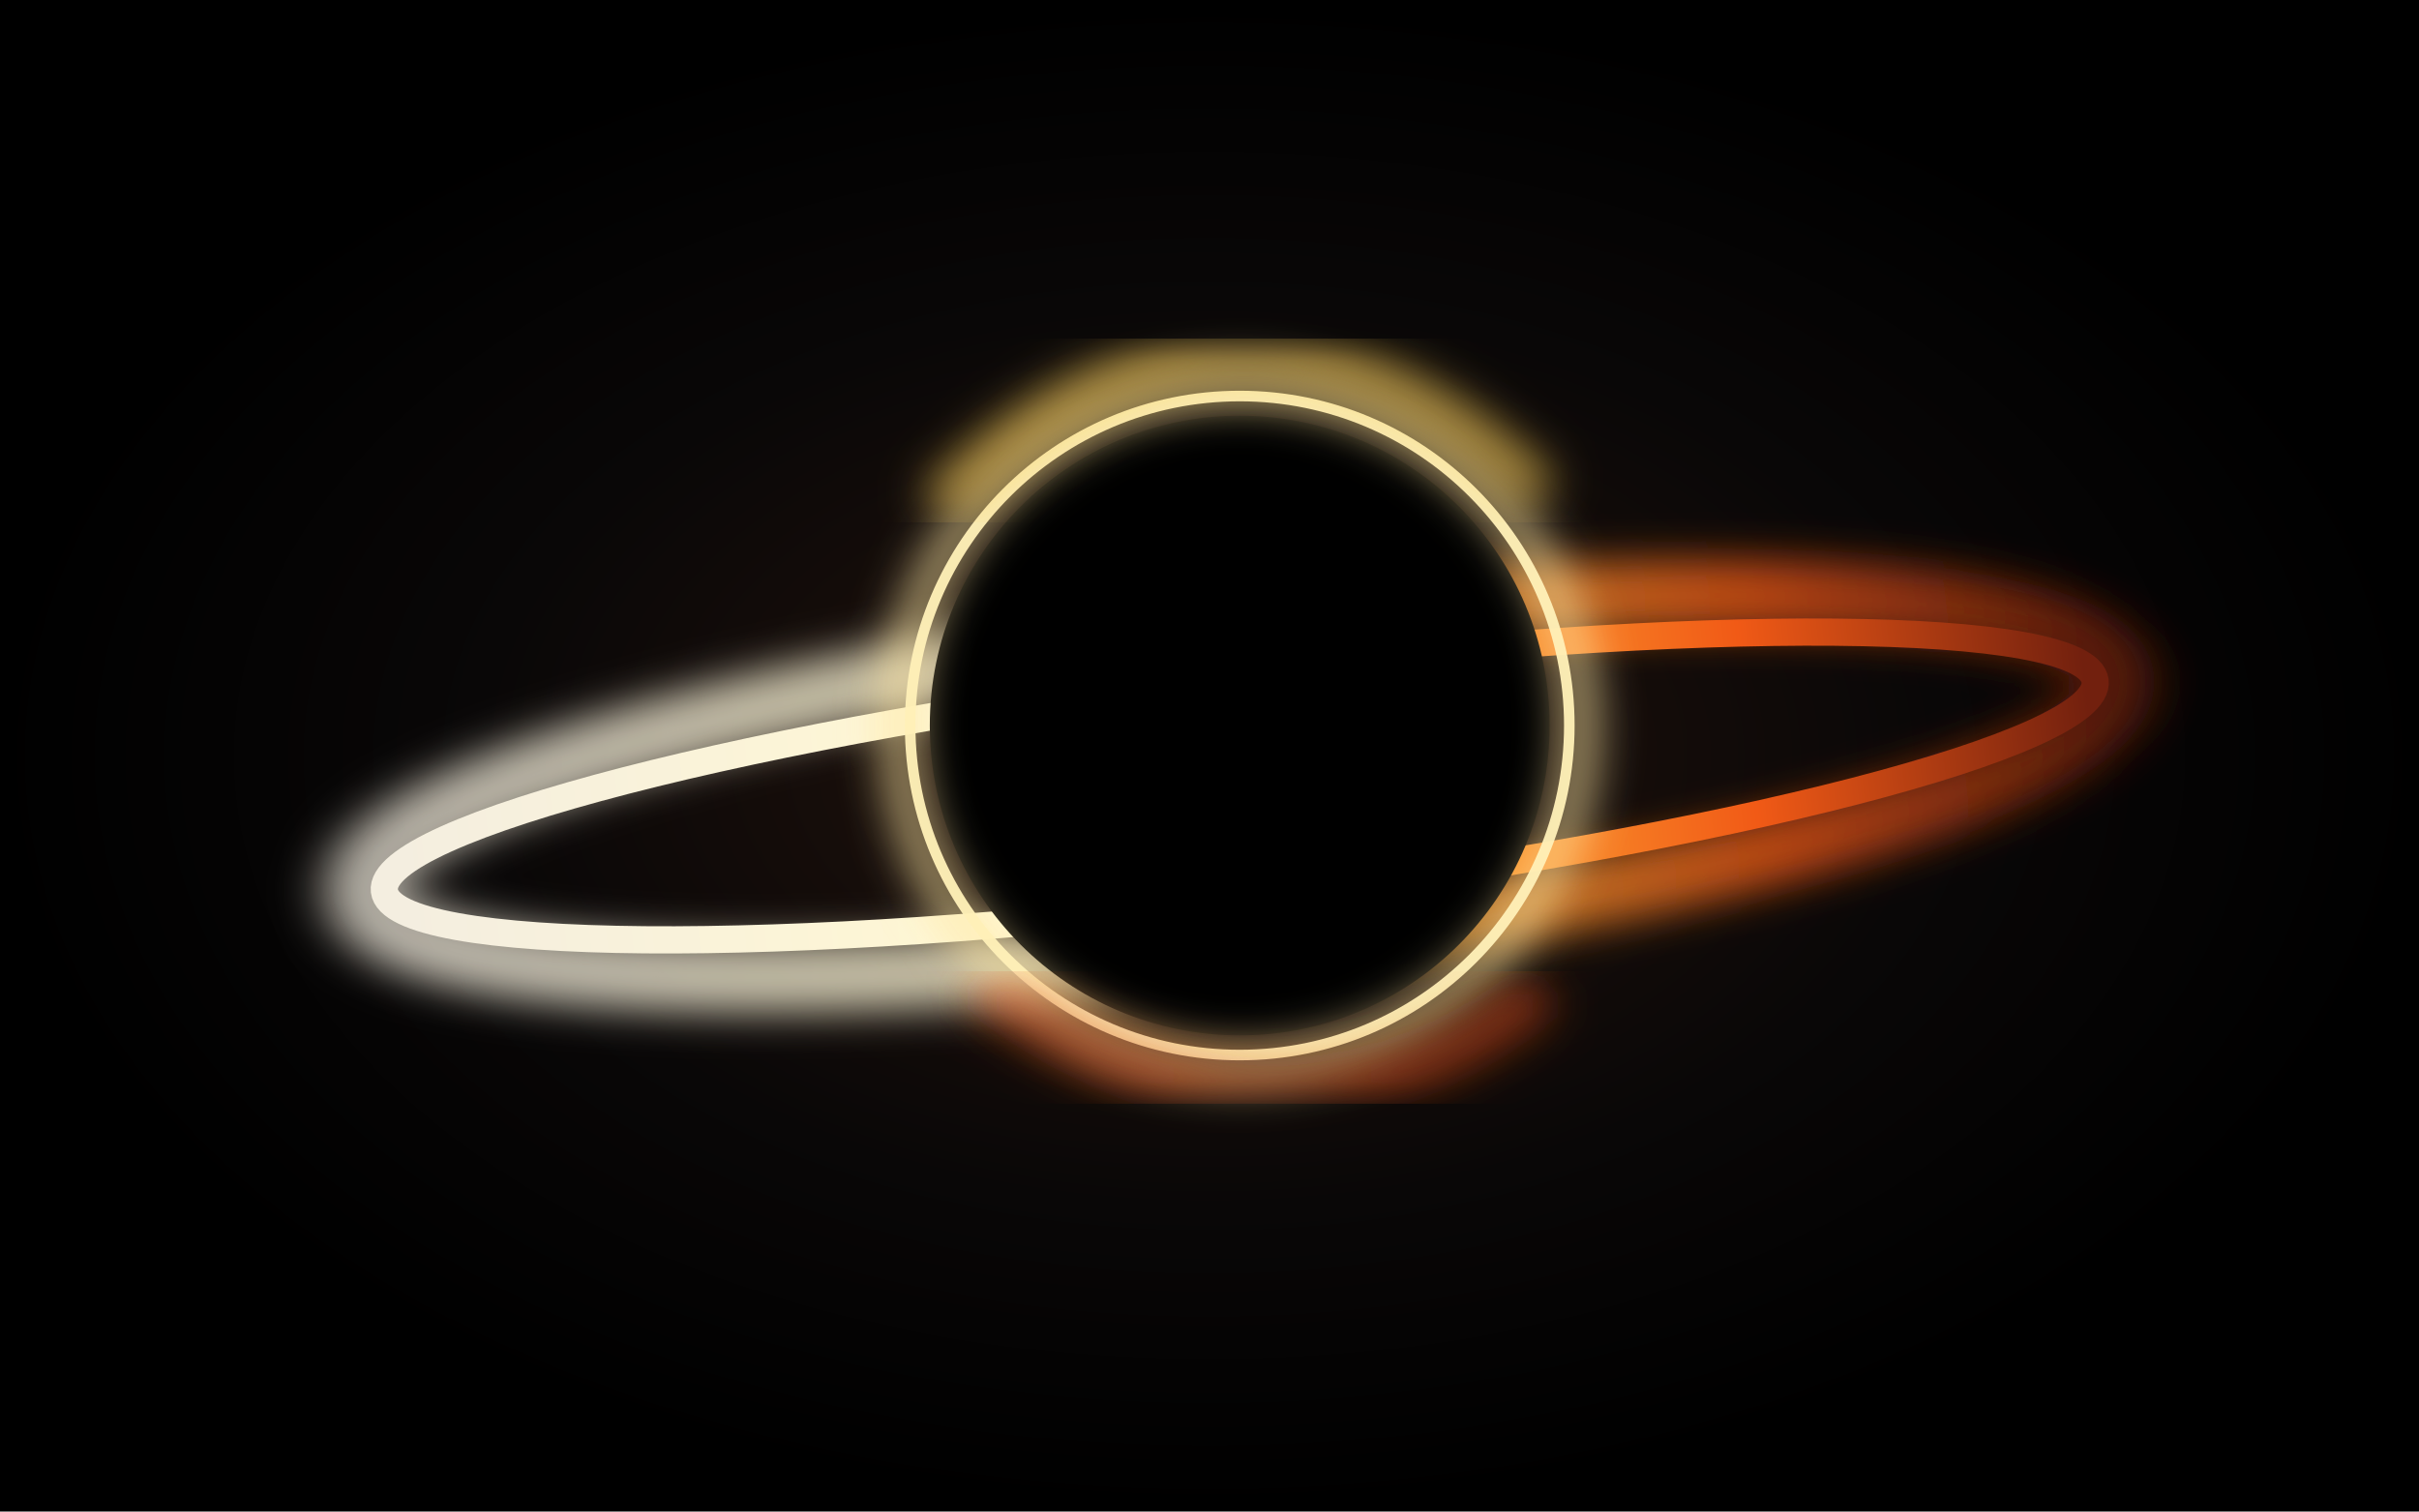
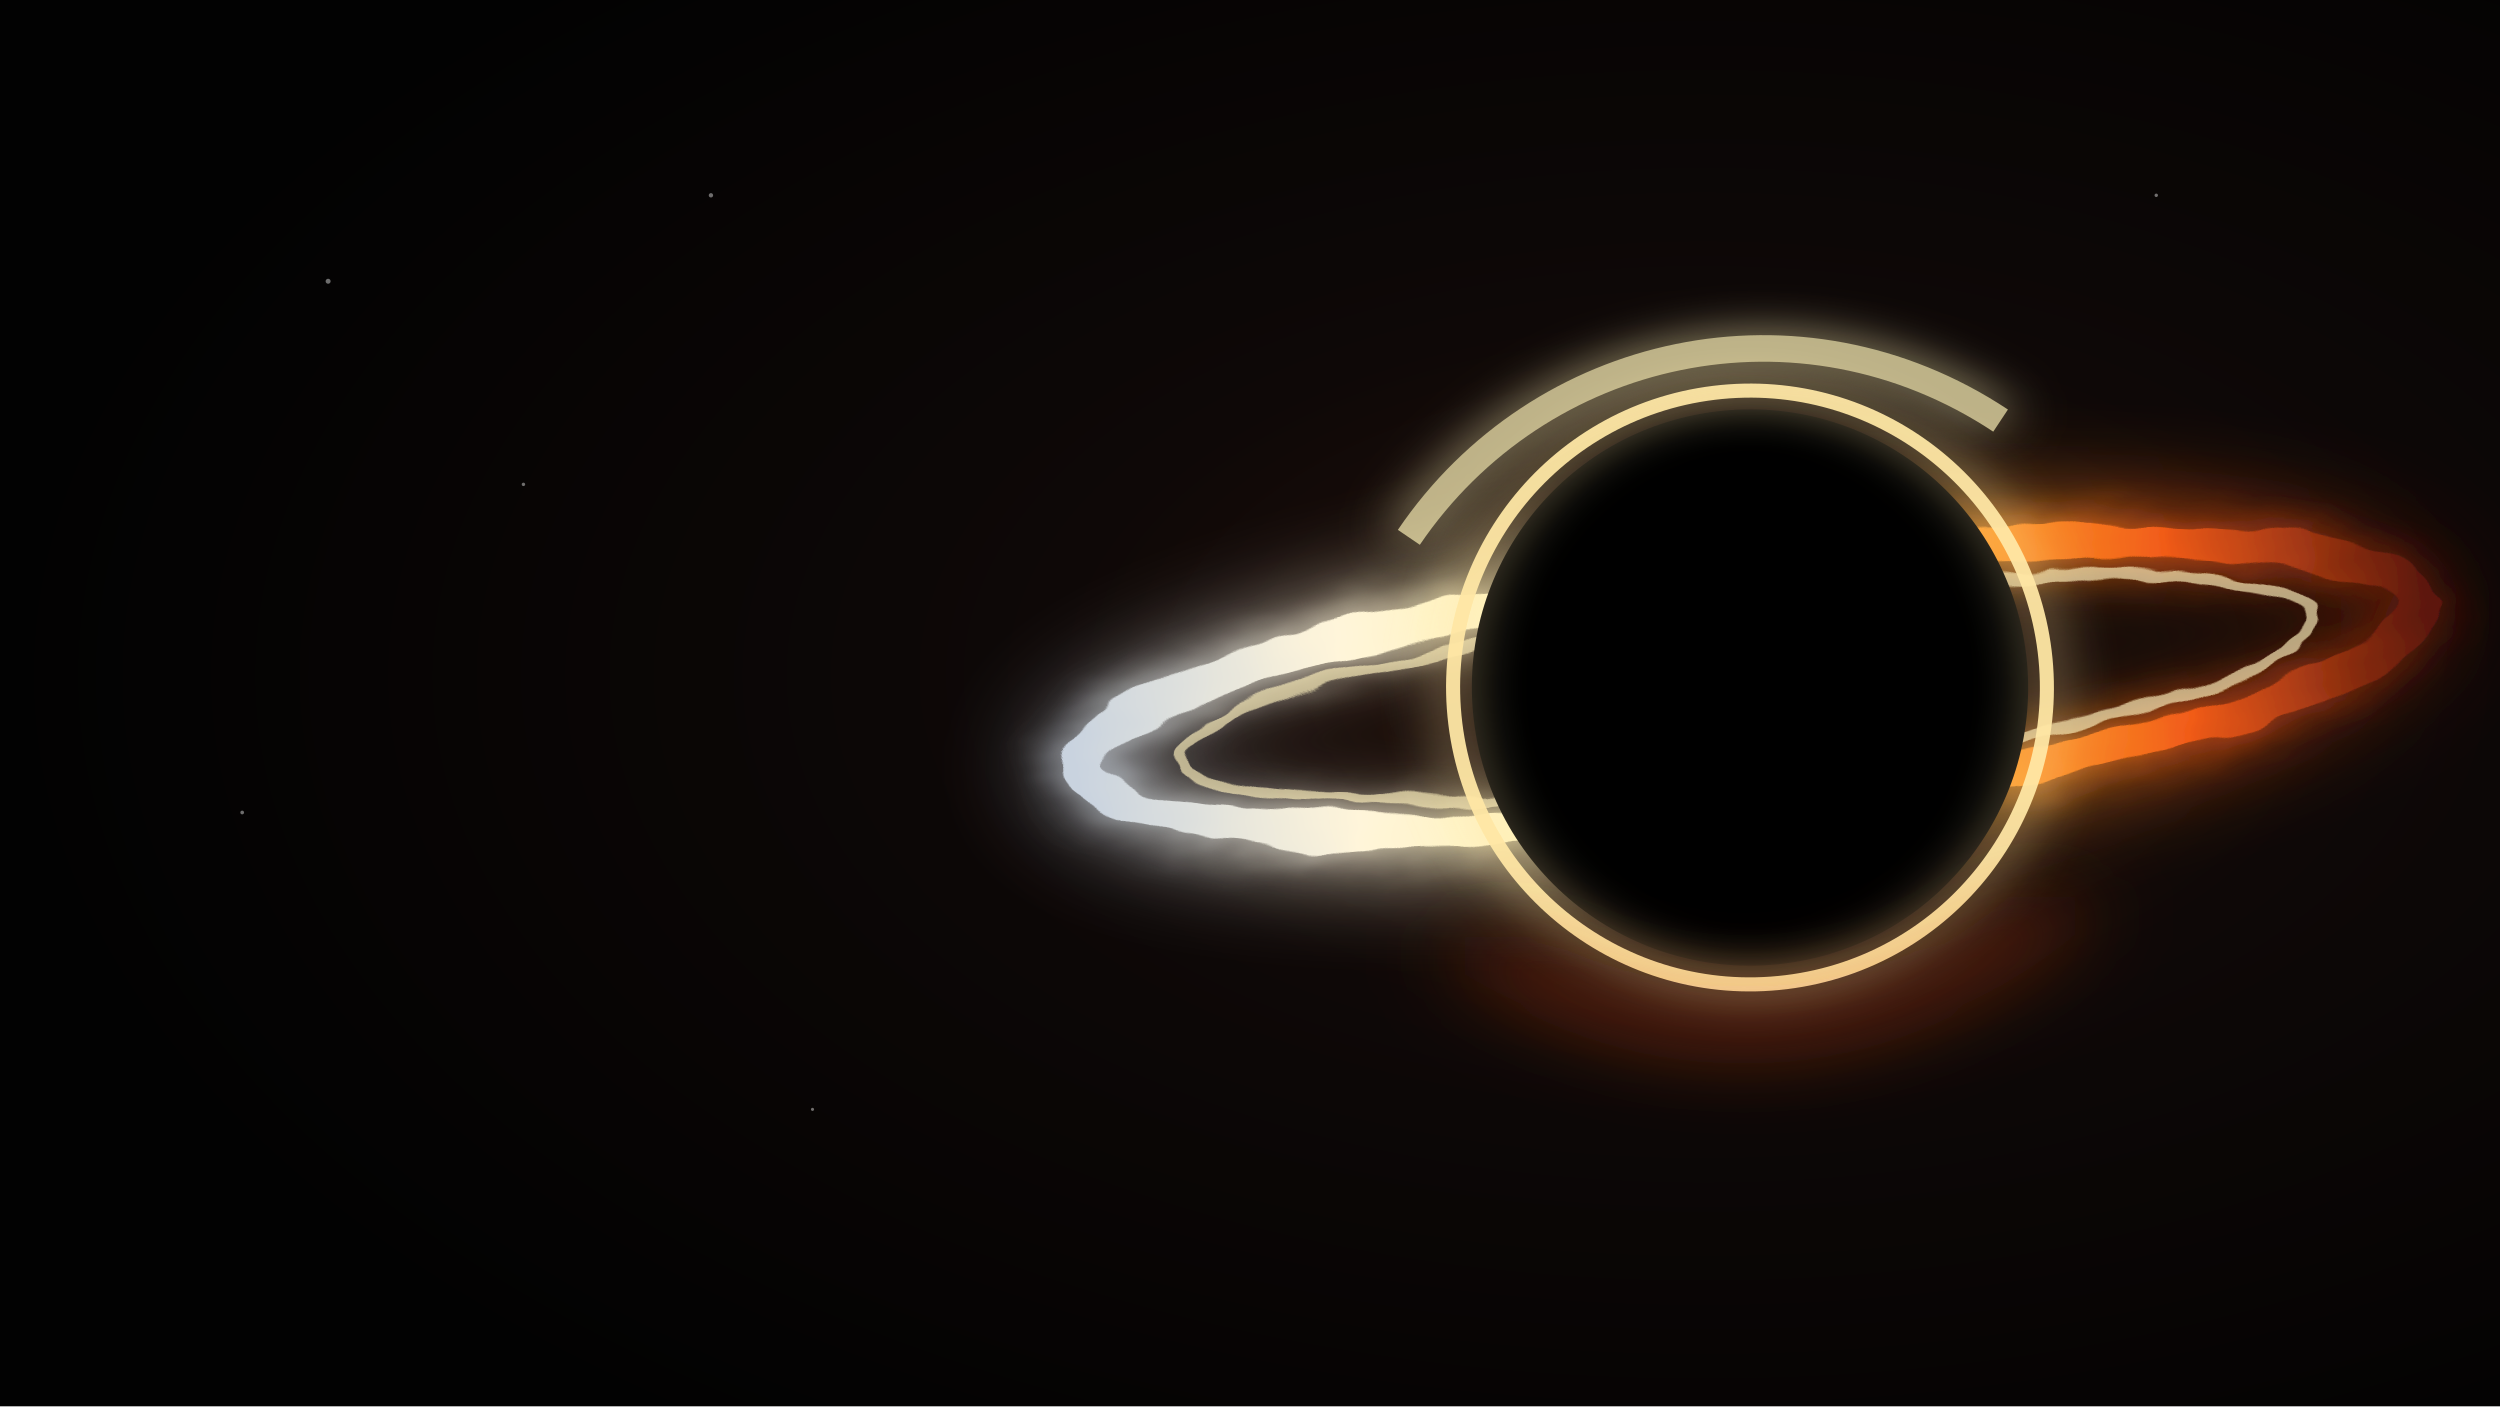
- <svg xmlns="http://www.w3.org/2000/svg" viewBox="0 0 1600 1000">
+ <svg xmlns="http://www.w3.org/2000/svg" viewBox="0 0 1600 900" preserveAspectRatio="xMidYMid slice">
  <defs>
-     <radialGradient id="space">
-       <stop offset="0" stop-color="#24140d" />
-       <stop offset=".6" stop-color="#090707" />
-       <stop offset="1" stop-color="#000" />
+     <radialGradient id="space" cx="68%" cy="48%" r="68%">
+       <stop offset="0" stop-color="#24110a" />
+       <stop offset=".38" stop-color="#0e0807" />
+       <stop offset="1" stop-color="#020202" />
    </radialGradient>
    <linearGradient id="disk" x1="0" x2="1">
-       <stop stop-color="#f4eee0" />
-       <stop offset=".35" stop-color="#fff7d3" />
-       <stop offset=".55" stop-color="#ffbe3f" />
-       <stop offset=".8" stop-color="#f15a16" />
-       <stop offset="1" stop-color="#72200e" />
+       <stop offset="0" stop-color="#c9d3df" />
+       <stop offset=".2" stop-color="#fff5da" />
+       <stop offset=".46" stop-color="#fff09a" />
+       <stop offset=".64" stop-color="#ffad2e" />
+       <stop offset=".82" stop-color="#f15b19" />
+       <stop offset="1" stop-color="#5d180c" />
    </linearGradient>
-     <filter id="blur">
-       <feGaussianBlur stdDeviation="15" />
+     <filter id="diskGlow" x="-50%" y="-120%" width="200%" height="340%">
+       <feGaussianBlur stdDeviation="16" result="b" />
+       <feMerge>
+         <feMergeNode in="b" />
+         <feMergeNode in="SourceGraphic" />
+       </feMerge>
+     </filter>
+     <filter id="halo" x="-100%" y="-100%" width="300%" height="300%">
+       <feGaussianBlur stdDeviation="28" />
+     </filter>
+     <filter id="grain">
+       <feTurbulence type="fractalNoise" baseFrequency=".015 .03" numOctaves="3" seed="9" result="n">
+         <animate attributeName="baseFrequency" values=".015 .03;.022 .025;.015 .03" dur="16s" repeatCount="indefinite" />
+       </feTurbulence>
+       <feDisplacementMap in="SourceGraphic" in2="n" scale="18" xChannelSelector="R" yChannelSelector="G" />
    </filter>
  </defs>
-   <rect width="1600" height="1000" fill="url(#space)" />
-   <ellipse cx="820" cy="520" rx="585" ry="105" fill="none" stroke="url(#disk)" stroke-width="48" transform="rotate(-7 820 520)" filter="url(#blur)" opacity=".75" />
-   <ellipse cx="820" cy="520" rx="570" ry="75" fill="none" stroke="url(#disk)" stroke-width="18" transform="rotate(-7 820 520)" />
-   <circle cx="820" cy="480" r="205" fill="#000" />
-   <circle cx="820" cy="480" r="225" fill="none" stroke="#ffe7a3" stroke-width="18" opacity=".92" filter="url(#blur)" />
-   <circle cx="820" cy="480" r="218" fill="none" stroke="#fff0b8" stroke-width="7" opacity=".95" />
-   <path d="M620 335c125-130 270-135 400-8" fill="none" stroke="#ffcf55" stroke-width="26" opacity=".7" filter="url(#blur)" />
-   <path d="M650 650c115 90 250 102 370 5" fill="none" stroke="#dd4b14" stroke-width="30" opacity=".6" filter="url(#blur)" />
+   <rect width="1600" height="900" fill="url(#space)" />
+   <g opacity=".42" fill="#fff">
+     <circle cx="210" cy="180" r="1.6" />
+     <circle cx="335" cy="310" r="1.1" />
+     <circle cx="155" cy="520" r="1.2" />
+     <circle cx="455" cy="125" r="1.4" />
+     <circle cx="520" cy="710" r="1" />
+     <circle cx="1380" cy="125" r="1.1" />
+   </g>
+   <g transform="translate(1120 440) rotate(-7)">
+     <ellipse rx="430" ry="88" fill="none" stroke="url(#disk)" stroke-width="52" opacity=".44" filter="url(#halo)">
+       <animate attributeName="rx" values="420;438;425;420" dur="10s" repeatCount="indefinite" />
+     </ellipse>
+     <g filter="url(#grain)">
+       <ellipse rx="430" ry="77" fill="none" stroke="url(#disk)" stroke-width="23" filter="url(#diskGlow)">
+         <animateTransform attributeName="transform" type="rotate" values="0;360" dur="30s" repeatCount="indefinite" />
+       </ellipse>
+       <ellipse rx="365" ry="57" fill="none" stroke="#fff1be" stroke-width="7" opacity=".66">
+         <animateTransform attributeName="transform" type="rotate" values="360;0" dur="22s" repeatCount="indefinite" />
+       </ellipse>
+     </g>
+     <circle r="178" fill="#000" />
+     <circle r="190" fill="none" stroke="#ffe7a5" stroke-width="9" opacity=".95" filter="url(#diskGlow)">
+       <animate attributeName="opacity" values=".68;1;.72;.68" dur="6s" repeatCount="indefinite" />
+     </circle>
+     <path d="M-205-122c98-112 268-128 385-28" fill="none" stroke="#fff3b8" stroke-width="17" opacity=".72" filter="url(#diskGlow)" />
+     <path d="M-192 142c105 91 256 101 371 18" fill="none" stroke="#e54d17" stroke-width="25" opacity=".55" filter="url(#halo)" />
+   </g>
</svg>
